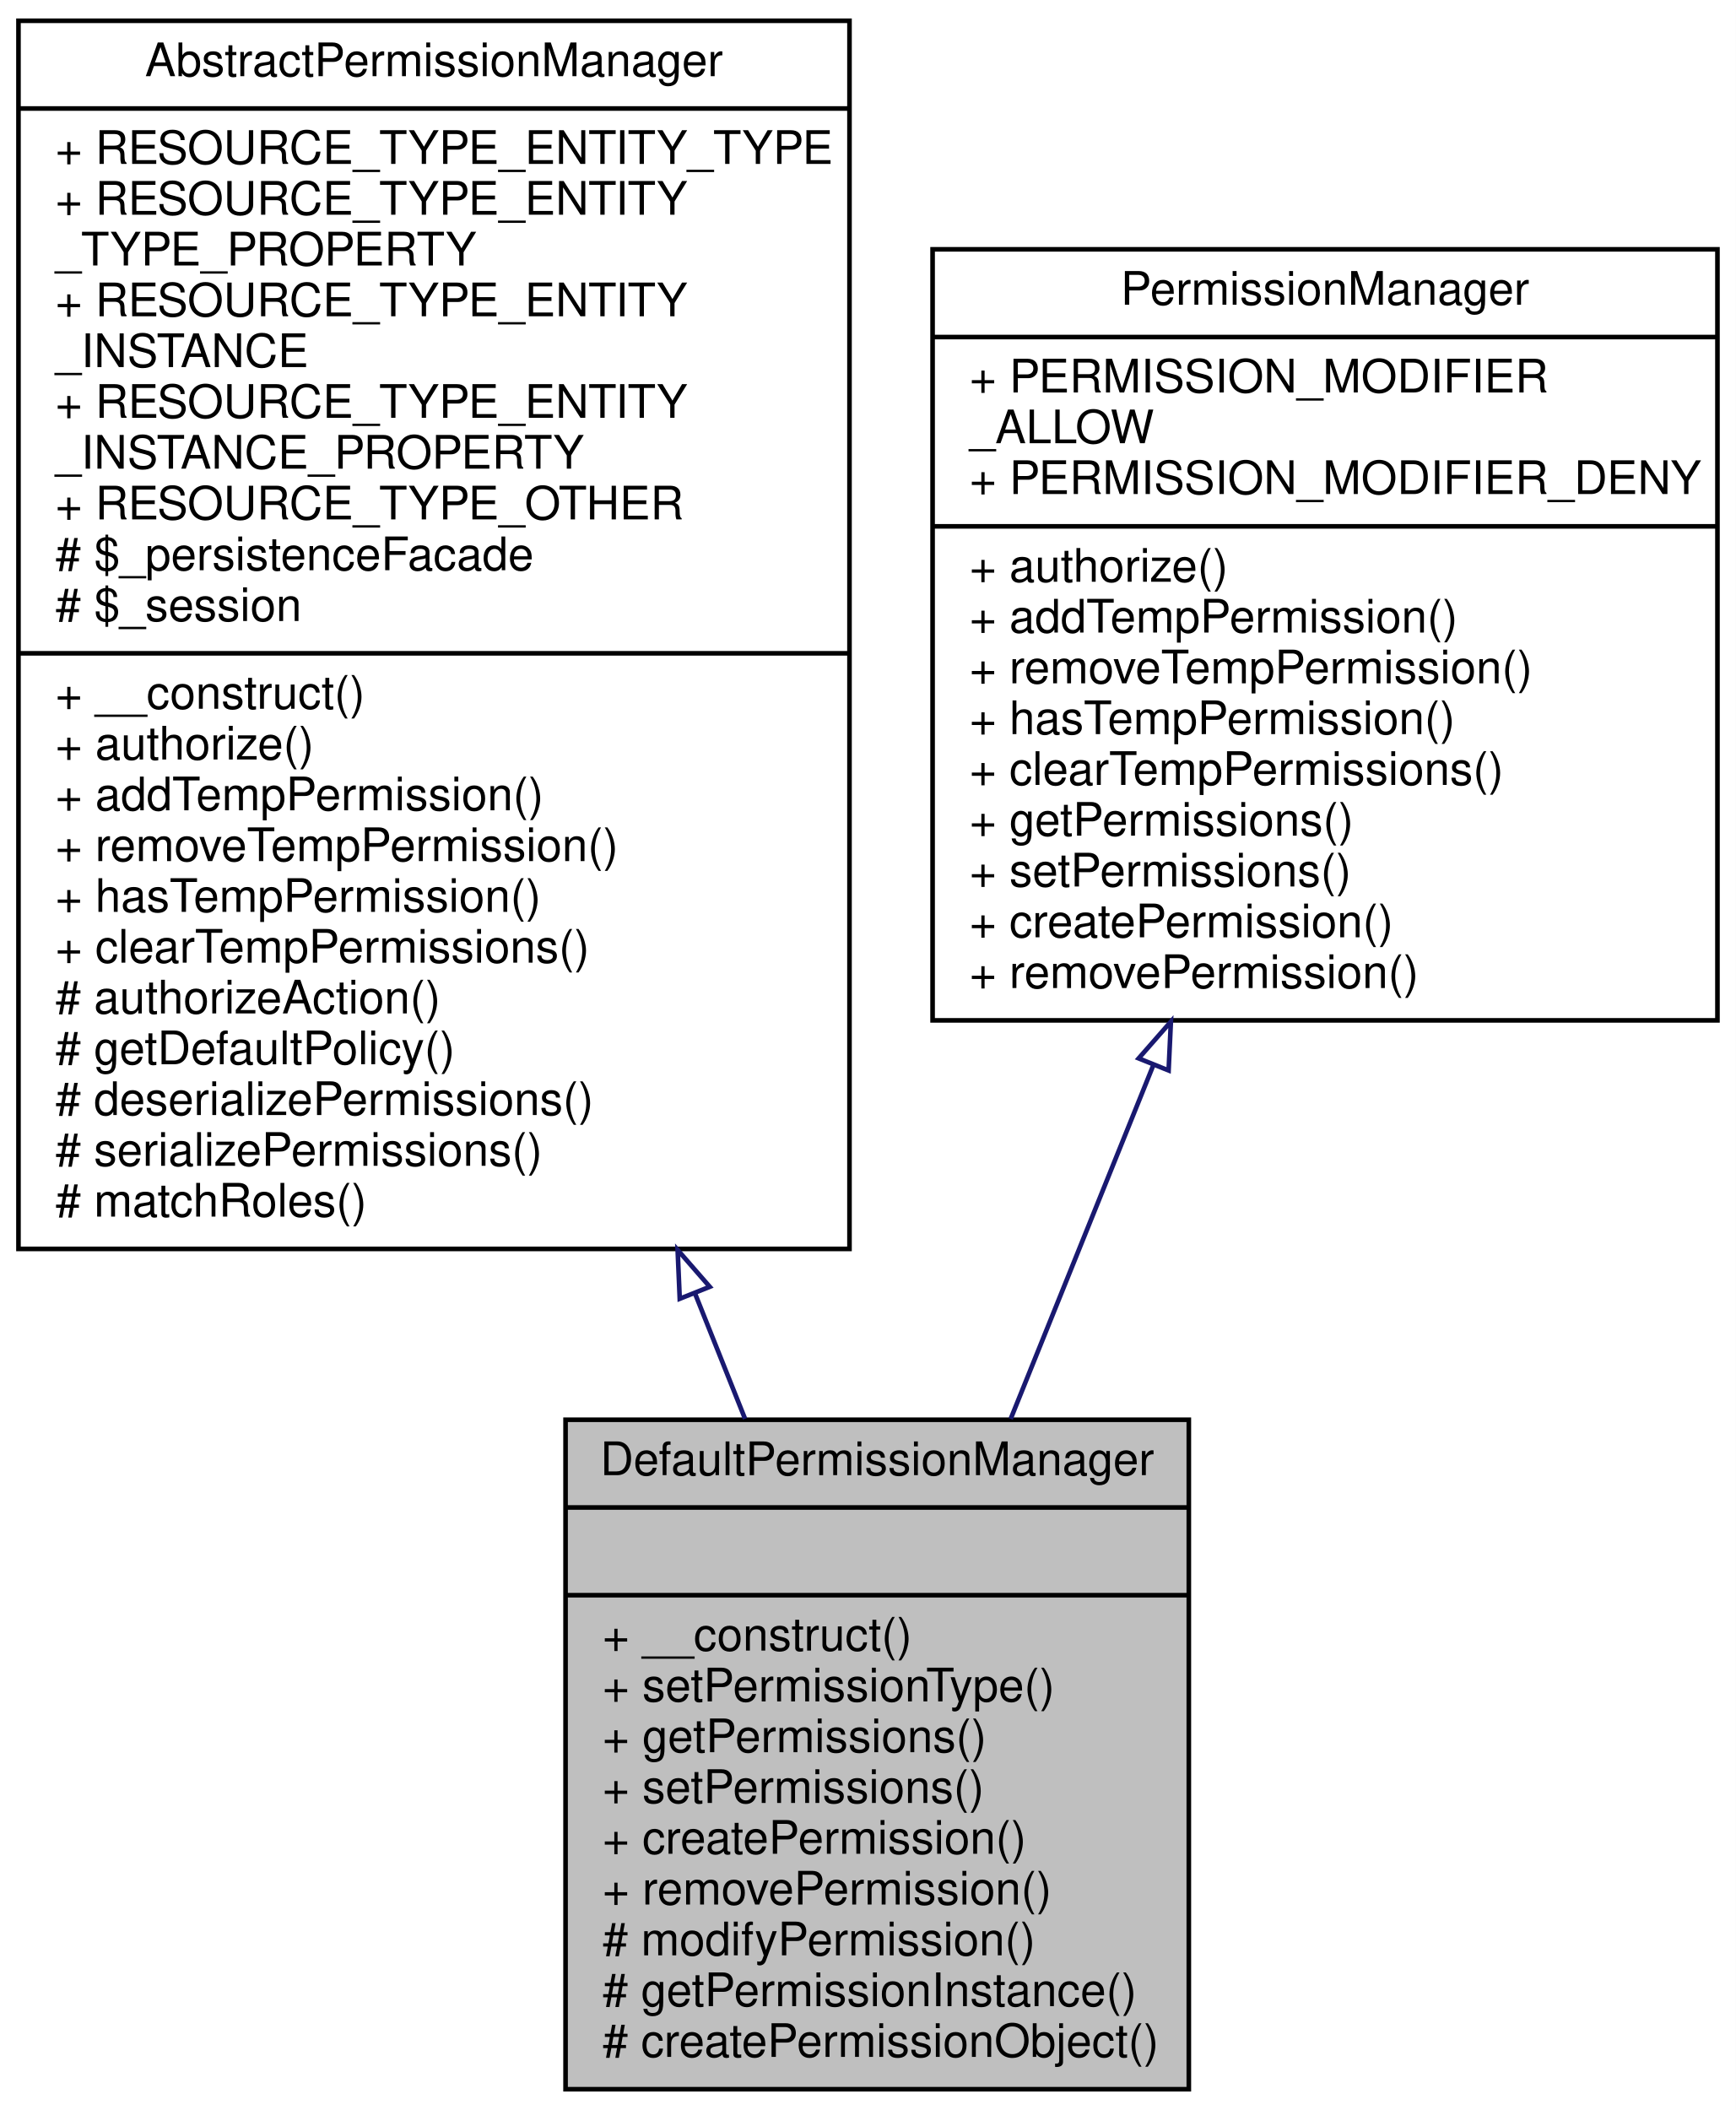
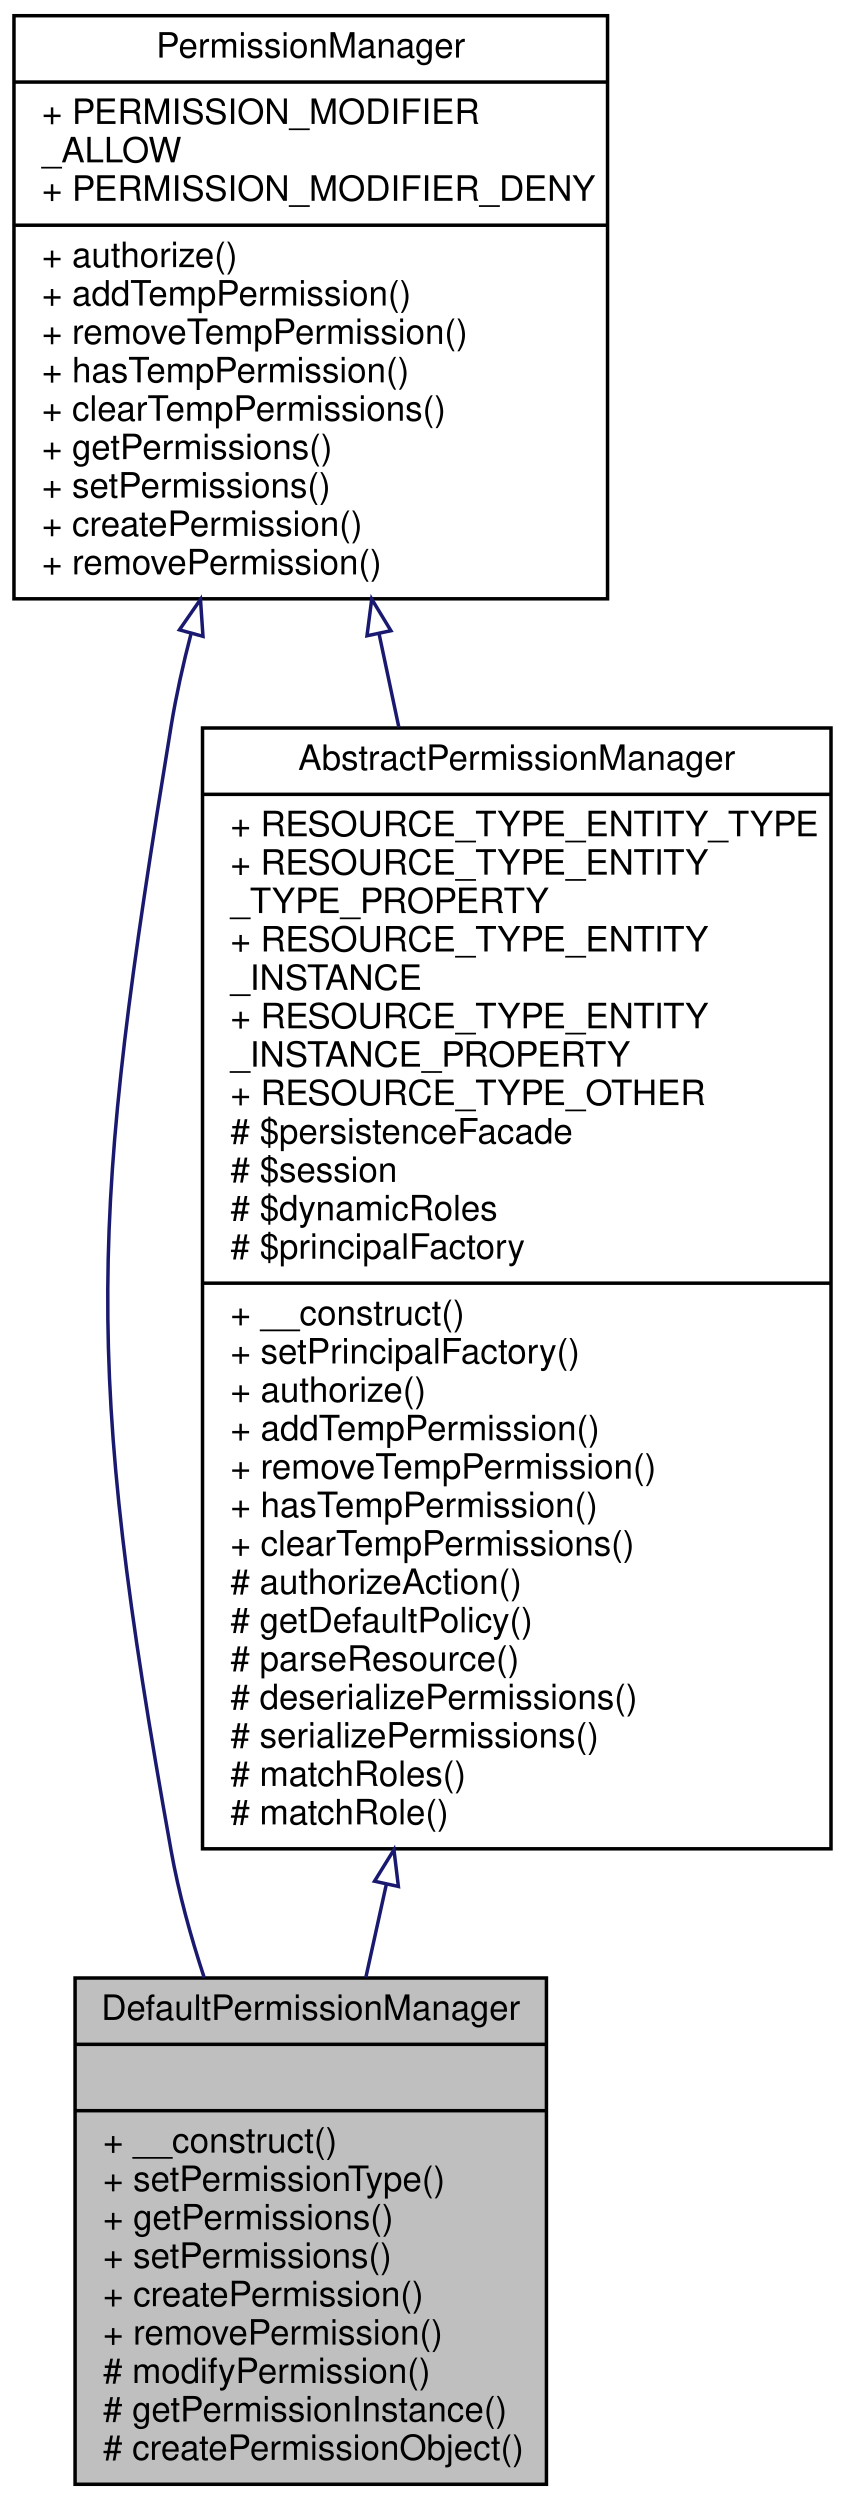
- <svg xmlns="http://www.w3.org/2000/svg" xmlns:xlink="http://www.w3.org/1999/xlink" width="376pt" height="457pt" viewBox="0.00 0.00 376.00 457.00">
-   <g id="graph0" class="graph" transform="scale(1 1) rotate(0) translate(4 453)">
-     <polygon fill="white" stroke="none" points="-4,4 -4,-453 372,-453 372,4 -4,4" />
+ <svg xmlns="http://www.w3.org/2000/svg" xmlns:xlink="http://www.w3.org/1999/xlink" width="242pt" height="716pt" viewBox="0.00 0.00 242.00 716.00">
+   <g id="graph0" class="graph" transform="scale(1 1) rotate(0) translate(4 712)">
+     <polygon fill="white" stroke="none" points="-4,4 -4,-712 238,-712 238,4 -4,4" />
    <g id="node1" class="node">
-       <polygon fill="#bfbfbf" stroke="black" points="118.5,-0.5 118.5,-145.5 253.5,-145.5 253.5,-0.5 118.5,-0.5" />
-       <text text-anchor="middle" x="186" y="-133.5" font-family="Helvetica,sans-Serif" font-size="10.00">DefaultPermissionManager</text>
-       <polyline fill="none" stroke="black" points="118.5,-126.5 253.5,-126.5 " />
-       <text text-anchor="middle" x="186" y="-114.5" font-family="Helvetica,sans-Serif" font-size="10.00"> </text>
-       <polyline fill="none" stroke="black" points="118.5,-107.5 253.5,-107.5 " />
-       <text text-anchor="start" x="126.5" y="-95.5" font-family="Helvetica,sans-Serif" font-size="10.00">+ __construct()</text>
-       <text text-anchor="start" x="126.5" y="-84.5" font-family="Helvetica,sans-Serif" font-size="10.00">+ setPermissionType()</text>
-       <text text-anchor="start" x="126.5" y="-73.5" font-family="Helvetica,sans-Serif" font-size="10.00">+ getPermissions()</text>
-       <text text-anchor="start" x="126.5" y="-62.5" font-family="Helvetica,sans-Serif" font-size="10.00">+ setPermissions()</text>
-       <text text-anchor="start" x="126.5" y="-51.5" font-family="Helvetica,sans-Serif" font-size="10.00">+ createPermission()</text>
-       <text text-anchor="start" x="126.5" y="-40.5" font-family="Helvetica,sans-Serif" font-size="10.00">+ removePermission()</text>
-       <text text-anchor="start" x="126.5" y="-29.5" font-family="Helvetica,sans-Serif" font-size="10.00"># modifyPermission()</text>
-       <text text-anchor="start" x="126.5" y="-18.5" font-family="Helvetica,sans-Serif" font-size="10.00"># getPermissionInstance()</text>
-       <text text-anchor="start" x="126.5" y="-7.5" font-family="Helvetica,sans-Serif" font-size="10.00"># createPermissionObject()</text>
+       <polygon fill="#bfbfbf" stroke="black" points="17.5,-0.5 17.5,-145.5 152.5,-145.5 152.5,-0.5 17.5,-0.5" />
+       <text text-anchor="middle" x="85" y="-133.5" font-family="Helvetica,sans-Serif" font-size="10.00">DefaultPermissionManager</text>
+       <polyline fill="none" stroke="black" points="17.5,-126.5 152.5,-126.5 " />
+       <text text-anchor="middle" x="85" y="-114.5" font-family="Helvetica,sans-Serif" font-size="10.00"> </text>
+       <polyline fill="none" stroke="black" points="17.5,-107.5 152.5,-107.5 " />
+       <text text-anchor="start" x="25.5" y="-95.5" font-family="Helvetica,sans-Serif" font-size="10.00">+ __construct()</text>
+       <text text-anchor="start" x="25.5" y="-84.5" font-family="Helvetica,sans-Serif" font-size="10.00">+ setPermissionType()</text>
+       <text text-anchor="start" x="25.5" y="-73.5" font-family="Helvetica,sans-Serif" font-size="10.00">+ getPermissions()</text>
+       <text text-anchor="start" x="25.5" y="-62.5" font-family="Helvetica,sans-Serif" font-size="10.00">+ setPermissions()</text>
+       <text text-anchor="start" x="25.5" y="-51.5" font-family="Helvetica,sans-Serif" font-size="10.00">+ createPermission()</text>
+       <text text-anchor="start" x="25.5" y="-40.5" font-family="Helvetica,sans-Serif" font-size="10.00">+ removePermission()</text>
+       <text text-anchor="start" x="25.5" y="-29.5" font-family="Helvetica,sans-Serif" font-size="10.00"># modifyPermission()</text>
+       <text text-anchor="start" x="25.5" y="-18.5" font-family="Helvetica,sans-Serif" font-size="10.00"># getPermissionInstance()</text>
+       <text text-anchor="start" x="25.5" y="-7.5" font-family="Helvetica,sans-Serif" font-size="10.00"># createPermissionObject()</text>
    </g>
    <g id="node2" class="node">
      <g id="a_node2">
        <a xlink:href="classwcmf_1_1lib_1_1security_1_1impl_1_1_abstract_permission_manager.html" target="_top" xlink:title="AbstractPermissionManager is the base class for concrete PermissionManager implementations. ">
-           <polygon fill="white" stroke="black" points="0,-182.5 0,-448.5 180,-448.5 180,-182.5 0,-182.5" />
-           <text text-anchor="middle" x="90" y="-436.5" font-family="Helvetica,sans-Serif" font-size="10.00">AbstractPermissionManager</text>
-           <polyline fill="none" stroke="black" points="0,-429.5 180,-429.5 " />
-           <text text-anchor="start" x="8" y="-417.5" font-family="Helvetica,sans-Serif" font-size="10.00">+ RESOURCE_TYPE_ENTITY_TYPE</text>
-           <text text-anchor="start" x="8" y="-406.5" font-family="Helvetica,sans-Serif" font-size="10.00">+ RESOURCE_TYPE_ENTITY</text>
-           <text text-anchor="start" x="8" y="-395.5" font-family="Helvetica,sans-Serif" font-size="10.00">_TYPE_PROPERTY</text>
-           <text text-anchor="start" x="8" y="-384.5" font-family="Helvetica,sans-Serif" font-size="10.00">+ RESOURCE_TYPE_ENTITY</text>
-           <text text-anchor="start" x="8" y="-373.5" font-family="Helvetica,sans-Serif" font-size="10.00">_INSTANCE</text>
-           <text text-anchor="start" x="8" y="-362.5" font-family="Helvetica,sans-Serif" font-size="10.00">+ RESOURCE_TYPE_ENTITY</text>
-           <text text-anchor="start" x="8" y="-351.5" font-family="Helvetica,sans-Serif" font-size="10.00">_INSTANCE_PROPERTY</text>
-           <text text-anchor="start" x="8" y="-340.5" font-family="Helvetica,sans-Serif" font-size="10.00">+ RESOURCE_TYPE_OTHER</text>
-           <text text-anchor="start" x="8" y="-329.5" font-family="Helvetica,sans-Serif" font-size="10.00"># $_persistenceFacade</text>
-           <text text-anchor="start" x="8" y="-318.5" font-family="Helvetica,sans-Serif" font-size="10.00"># $_session</text>
-           <polyline fill="none" stroke="black" points="0,-311.5 180,-311.5 " />
-           <text text-anchor="start" x="8" y="-299.5" font-family="Helvetica,sans-Serif" font-size="10.00">+ __construct()</text>
-           <text text-anchor="start" x="8" y="-288.5" font-family="Helvetica,sans-Serif" font-size="10.00">+ authorize()</text>
-           <text text-anchor="start" x="8" y="-277.5" font-family="Helvetica,sans-Serif" font-size="10.00">+ addTempPermission()</text>
-           <text text-anchor="start" x="8" y="-266.5" font-family="Helvetica,sans-Serif" font-size="10.00">+ removeTempPermission()</text>
-           <text text-anchor="start" x="8" y="-255.5" font-family="Helvetica,sans-Serif" font-size="10.00">+ hasTempPermission()</text>
-           <text text-anchor="start" x="8" y="-244.5" font-family="Helvetica,sans-Serif" font-size="10.00">+ clearTempPermissions()</text>
-           <text text-anchor="start" x="8" y="-233.5" font-family="Helvetica,sans-Serif" font-size="10.00"># authorizeAction()</text>
-           <text text-anchor="start" x="8" y="-222.5" font-family="Helvetica,sans-Serif" font-size="10.00"># getDefaultPolicy()</text>
-           <text text-anchor="start" x="8" y="-211.5" font-family="Helvetica,sans-Serif" font-size="10.00"># deserializePermissions()</text>
-           <text text-anchor="start" x="8" y="-200.5" font-family="Helvetica,sans-Serif" font-size="10.00"># serializePermissions()</text>
-           <text text-anchor="start" x="8" y="-189.5" font-family="Helvetica,sans-Serif" font-size="10.00"># matchRoles()</text>
+           <polygon fill="white" stroke="black" points="54,-182.5 54,-503.5 234,-503.5 234,-182.5 54,-182.5" />
+           <text text-anchor="middle" x="144" y="-491.5" font-family="Helvetica,sans-Serif" font-size="10.00">AbstractPermissionManager</text>
+           <polyline fill="none" stroke="black" points="54,-484.5 234,-484.5 " />
+           <text text-anchor="start" x="62" y="-472.5" font-family="Helvetica,sans-Serif" font-size="10.00">+ RESOURCE_TYPE_ENTITY_TYPE</text>
+           <text text-anchor="start" x="62" y="-461.5" font-family="Helvetica,sans-Serif" font-size="10.00">+ RESOURCE_TYPE_ENTITY</text>
+           <text text-anchor="start" x="62" y="-450.5" font-family="Helvetica,sans-Serif" font-size="10.00">_TYPE_PROPERTY</text>
+           <text text-anchor="start" x="62" y="-439.5" font-family="Helvetica,sans-Serif" font-size="10.00">+ RESOURCE_TYPE_ENTITY</text>
+           <text text-anchor="start" x="62" y="-428.5" font-family="Helvetica,sans-Serif" font-size="10.00">_INSTANCE</text>
+           <text text-anchor="start" x="62" y="-417.5" font-family="Helvetica,sans-Serif" font-size="10.00">+ RESOURCE_TYPE_ENTITY</text>
+           <text text-anchor="start" x="62" y="-406.5" font-family="Helvetica,sans-Serif" font-size="10.00">_INSTANCE_PROPERTY</text>
+           <text text-anchor="start" x="62" y="-395.5" font-family="Helvetica,sans-Serif" font-size="10.00">+ RESOURCE_TYPE_OTHER</text>
+           <text text-anchor="start" x="62" y="-384.5" font-family="Helvetica,sans-Serif" font-size="10.00"># $persistenceFacade</text>
+           <text text-anchor="start" x="62" y="-373.5" font-family="Helvetica,sans-Serif" font-size="10.00"># $session</text>
+           <text text-anchor="start" x="62" y="-362.5" font-family="Helvetica,sans-Serif" font-size="10.00"># $dynamicRoles</text>
+           <text text-anchor="start" x="62" y="-351.5" font-family="Helvetica,sans-Serif" font-size="10.00"># $principalFactory</text>
+           <polyline fill="none" stroke="black" points="54,-344.5 234,-344.5 " />
+           <text text-anchor="start" x="62" y="-332.5" font-family="Helvetica,sans-Serif" font-size="10.00">+ __construct()</text>
+           <text text-anchor="start" x="62" y="-321.5" font-family="Helvetica,sans-Serif" font-size="10.00">+ setPrincipalFactory()</text>
+           <text text-anchor="start" x="62" y="-310.5" font-family="Helvetica,sans-Serif" font-size="10.00">+ authorize()</text>
+           <text text-anchor="start" x="62" y="-299.5" font-family="Helvetica,sans-Serif" font-size="10.00">+ addTempPermission()</text>
+           <text text-anchor="start" x="62" y="-288.5" font-family="Helvetica,sans-Serif" font-size="10.00">+ removeTempPermission()</text>
+           <text text-anchor="start" x="62" y="-277.5" font-family="Helvetica,sans-Serif" font-size="10.00">+ hasTempPermission()</text>
+           <text text-anchor="start" x="62" y="-266.5" font-family="Helvetica,sans-Serif" font-size="10.00">+ clearTempPermissions()</text>
+           <text text-anchor="start" x="62" y="-255.5" font-family="Helvetica,sans-Serif" font-size="10.00"># authorizeAction()</text>
+           <text text-anchor="start" x="62" y="-244.5" font-family="Helvetica,sans-Serif" font-size="10.00"># getDefaultPolicy()</text>
+           <text text-anchor="start" x="62" y="-233.5" font-family="Helvetica,sans-Serif" font-size="10.00"># parseResource()</text>
+           <text text-anchor="start" x="62" y="-222.5" font-family="Helvetica,sans-Serif" font-size="10.00"># deserializePermissions()</text>
+           <text text-anchor="start" x="62" y="-211.5" font-family="Helvetica,sans-Serif" font-size="10.00"># serializePermissions()</text>
+           <text text-anchor="start" x="62" y="-200.5" font-family="Helvetica,sans-Serif" font-size="10.00"># matchRoles()</text>
+           <text text-anchor="start" x="62" y="-189.5" font-family="Helvetica,sans-Serif" font-size="10.00"># matchRole()</text>
        </a>
      </g>
    </g>
    <g id="edge1" class="edge">
-       <path fill="none" stroke="midnightblue" d="M146.515,-172.917C150.237,-163.595 153.887,-154.449 157.374,-145.714" />
-       <polygon fill="none" stroke="midnightblue" points="143.231,-171.705 142.774,-182.29 149.732,-174.3 143.231,-171.705" />
+       <path fill="none" stroke="midnightblue" d="M106.622,-172.216C104.607,-163.063 102.645,-154.15 100.777,-145.666" />
+       <polygon fill="none" stroke="midnightblue" points="103.259,-173.22 108.827,-182.233 110.096,-171.715 103.259,-173.22" />
    </g>
    <g id="node3" class="node">
      <g id="a_node3">
        <a xlink:href="interfacewcmf_1_1lib_1_1security_1_1_permission_manager.html" target="_top" xlink:title="PermissionManager implementations are used to handle all authorization requests. ">
-           <polygon fill="white" stroke="black" points="198,-232 198,-399 368,-399 368,-232 198,-232" />
-           <text text-anchor="middle" x="283" y="-387" font-family="Helvetica,sans-Serif" font-size="10.00">PermissionManager</text>
-           <polyline fill="none" stroke="black" points="198,-380 368,-380 " />
-           <text text-anchor="start" x="206" y="-368" font-family="Helvetica,sans-Serif" font-size="10.00">+ PERMISSION_MODIFIER</text>
-           <text text-anchor="start" x="206" y="-357" font-family="Helvetica,sans-Serif" font-size="10.00">_ALLOW</text>
-           <text text-anchor="start" x="206" y="-346" font-family="Helvetica,sans-Serif" font-size="10.00">+ PERMISSION_MODIFIER_DENY</text>
-           <polyline fill="none" stroke="black" points="198,-339 368,-339 " />
-           <text text-anchor="start" x="206" y="-327" font-family="Helvetica,sans-Serif" font-size="10.00">+ authorize()</text>
-           <text text-anchor="start" x="206" y="-316" font-family="Helvetica,sans-Serif" font-size="10.00">+ addTempPermission()</text>
-           <text text-anchor="start" x="206" y="-305" font-family="Helvetica,sans-Serif" font-size="10.00">+ removeTempPermission()</text>
-           <text text-anchor="start" x="206" y="-294" font-family="Helvetica,sans-Serif" font-size="10.00">+ hasTempPermission()</text>
-           <text text-anchor="start" x="206" y="-283" font-family="Helvetica,sans-Serif" font-size="10.00">+ clearTempPermissions()</text>
-           <text text-anchor="start" x="206" y="-272" font-family="Helvetica,sans-Serif" font-size="10.00">+ getPermissions()</text>
-           <text text-anchor="start" x="206" y="-261" font-family="Helvetica,sans-Serif" font-size="10.00">+ setPermissions()</text>
-           <text text-anchor="start" x="206" y="-250" font-family="Helvetica,sans-Serif" font-size="10.00">+ createPermission()</text>
-           <text text-anchor="start" x="206" y="-239" font-family="Helvetica,sans-Serif" font-size="10.00">+ removePermission()</text>
+           <polygon fill="white" stroke="black" points="0,-540.5 0,-707.5 170,-707.5 170,-540.5 0,-540.5" />
+           <text text-anchor="middle" x="85" y="-695.5" font-family="Helvetica,sans-Serif" font-size="10.00">PermissionManager</text>
+           <polyline fill="none" stroke="black" points="0,-688.5 170,-688.5 " />
+           <text text-anchor="start" x="8" y="-676.5" font-family="Helvetica,sans-Serif" font-size="10.00">+ PERMISSION_MODIFIER</text>
+           <text text-anchor="start" x="8" y="-665.5" font-family="Helvetica,sans-Serif" font-size="10.00">_ALLOW</text>
+           <text text-anchor="start" x="8" y="-654.5" font-family="Helvetica,sans-Serif" font-size="10.00">+ PERMISSION_MODIFIER_DENY</text>
+           <polyline fill="none" stroke="black" points="0,-647.5 170,-647.5 " />
+           <text text-anchor="start" x="8" y="-635.5" font-family="Helvetica,sans-Serif" font-size="10.00">+ authorize()</text>
+           <text text-anchor="start" x="8" y="-624.5" font-family="Helvetica,sans-Serif" font-size="10.00">+ addTempPermission()</text>
+           <text text-anchor="start" x="8" y="-613.5" font-family="Helvetica,sans-Serif" font-size="10.00">+ removeTempPermission()</text>
+           <text text-anchor="start" x="8" y="-602.5" font-family="Helvetica,sans-Serif" font-size="10.00">+ hasTempPermission()</text>
+           <text text-anchor="start" x="8" y="-591.5" font-family="Helvetica,sans-Serif" font-size="10.00">+ clearTempPermissions()</text>
+           <text text-anchor="start" x="8" y="-580.5" font-family="Helvetica,sans-Serif" font-size="10.00">+ getPermissions()</text>
+           <text text-anchor="start" x="8" y="-569.5" font-family="Helvetica,sans-Serif" font-size="10.00">+ setPermissions()</text>
+           <text text-anchor="start" x="8" y="-558.5" font-family="Helvetica,sans-Serif" font-size="10.00">+ createPermission()</text>
+           <text text-anchor="start" x="8" y="-547.5" font-family="Helvetica,sans-Serif" font-size="10.00">+ removePermission()</text>
        </a>
      </g>
    </g>
+     <g id="edge3" class="edge">
+       <path fill="none" stroke="midnightblue" d="M50.76,-530.681C48.425,-521.759 46.434,-512.767 45,-504 21.898,-362.766 19.752,-322.866 45,-182 47.152,-169.995 50.549,-157.578 54.477,-145.629" />
+       <polygon fill="none" stroke="midnightblue" points="47.386,-531.613 53.418,-540.323 54.134,-529.752 47.386,-531.613" />
+     </g>
    <g id="edge2" class="edge">
-       <path fill="none" stroke="midnightblue" d="M245.874,-222.45C235.613,-197.009 224.632,-169.783 214.912,-145.685" />
-       <polygon fill="none" stroke="midnightblue" points="242.632,-223.769 249.618,-231.734 249.123,-221.15 242.632,-223.769" />
+       <path fill="none" stroke="midnightblue" d="M104.586,-530.382C106.419,-521.713 108.31,-512.771 110.226,-503.712" />
+       <polygon fill="none" stroke="midnightblue" points="101.107,-529.915 102.462,-540.423 107.956,-531.364 101.107,-529.915" />
    </g>
  </g>
</svg>
